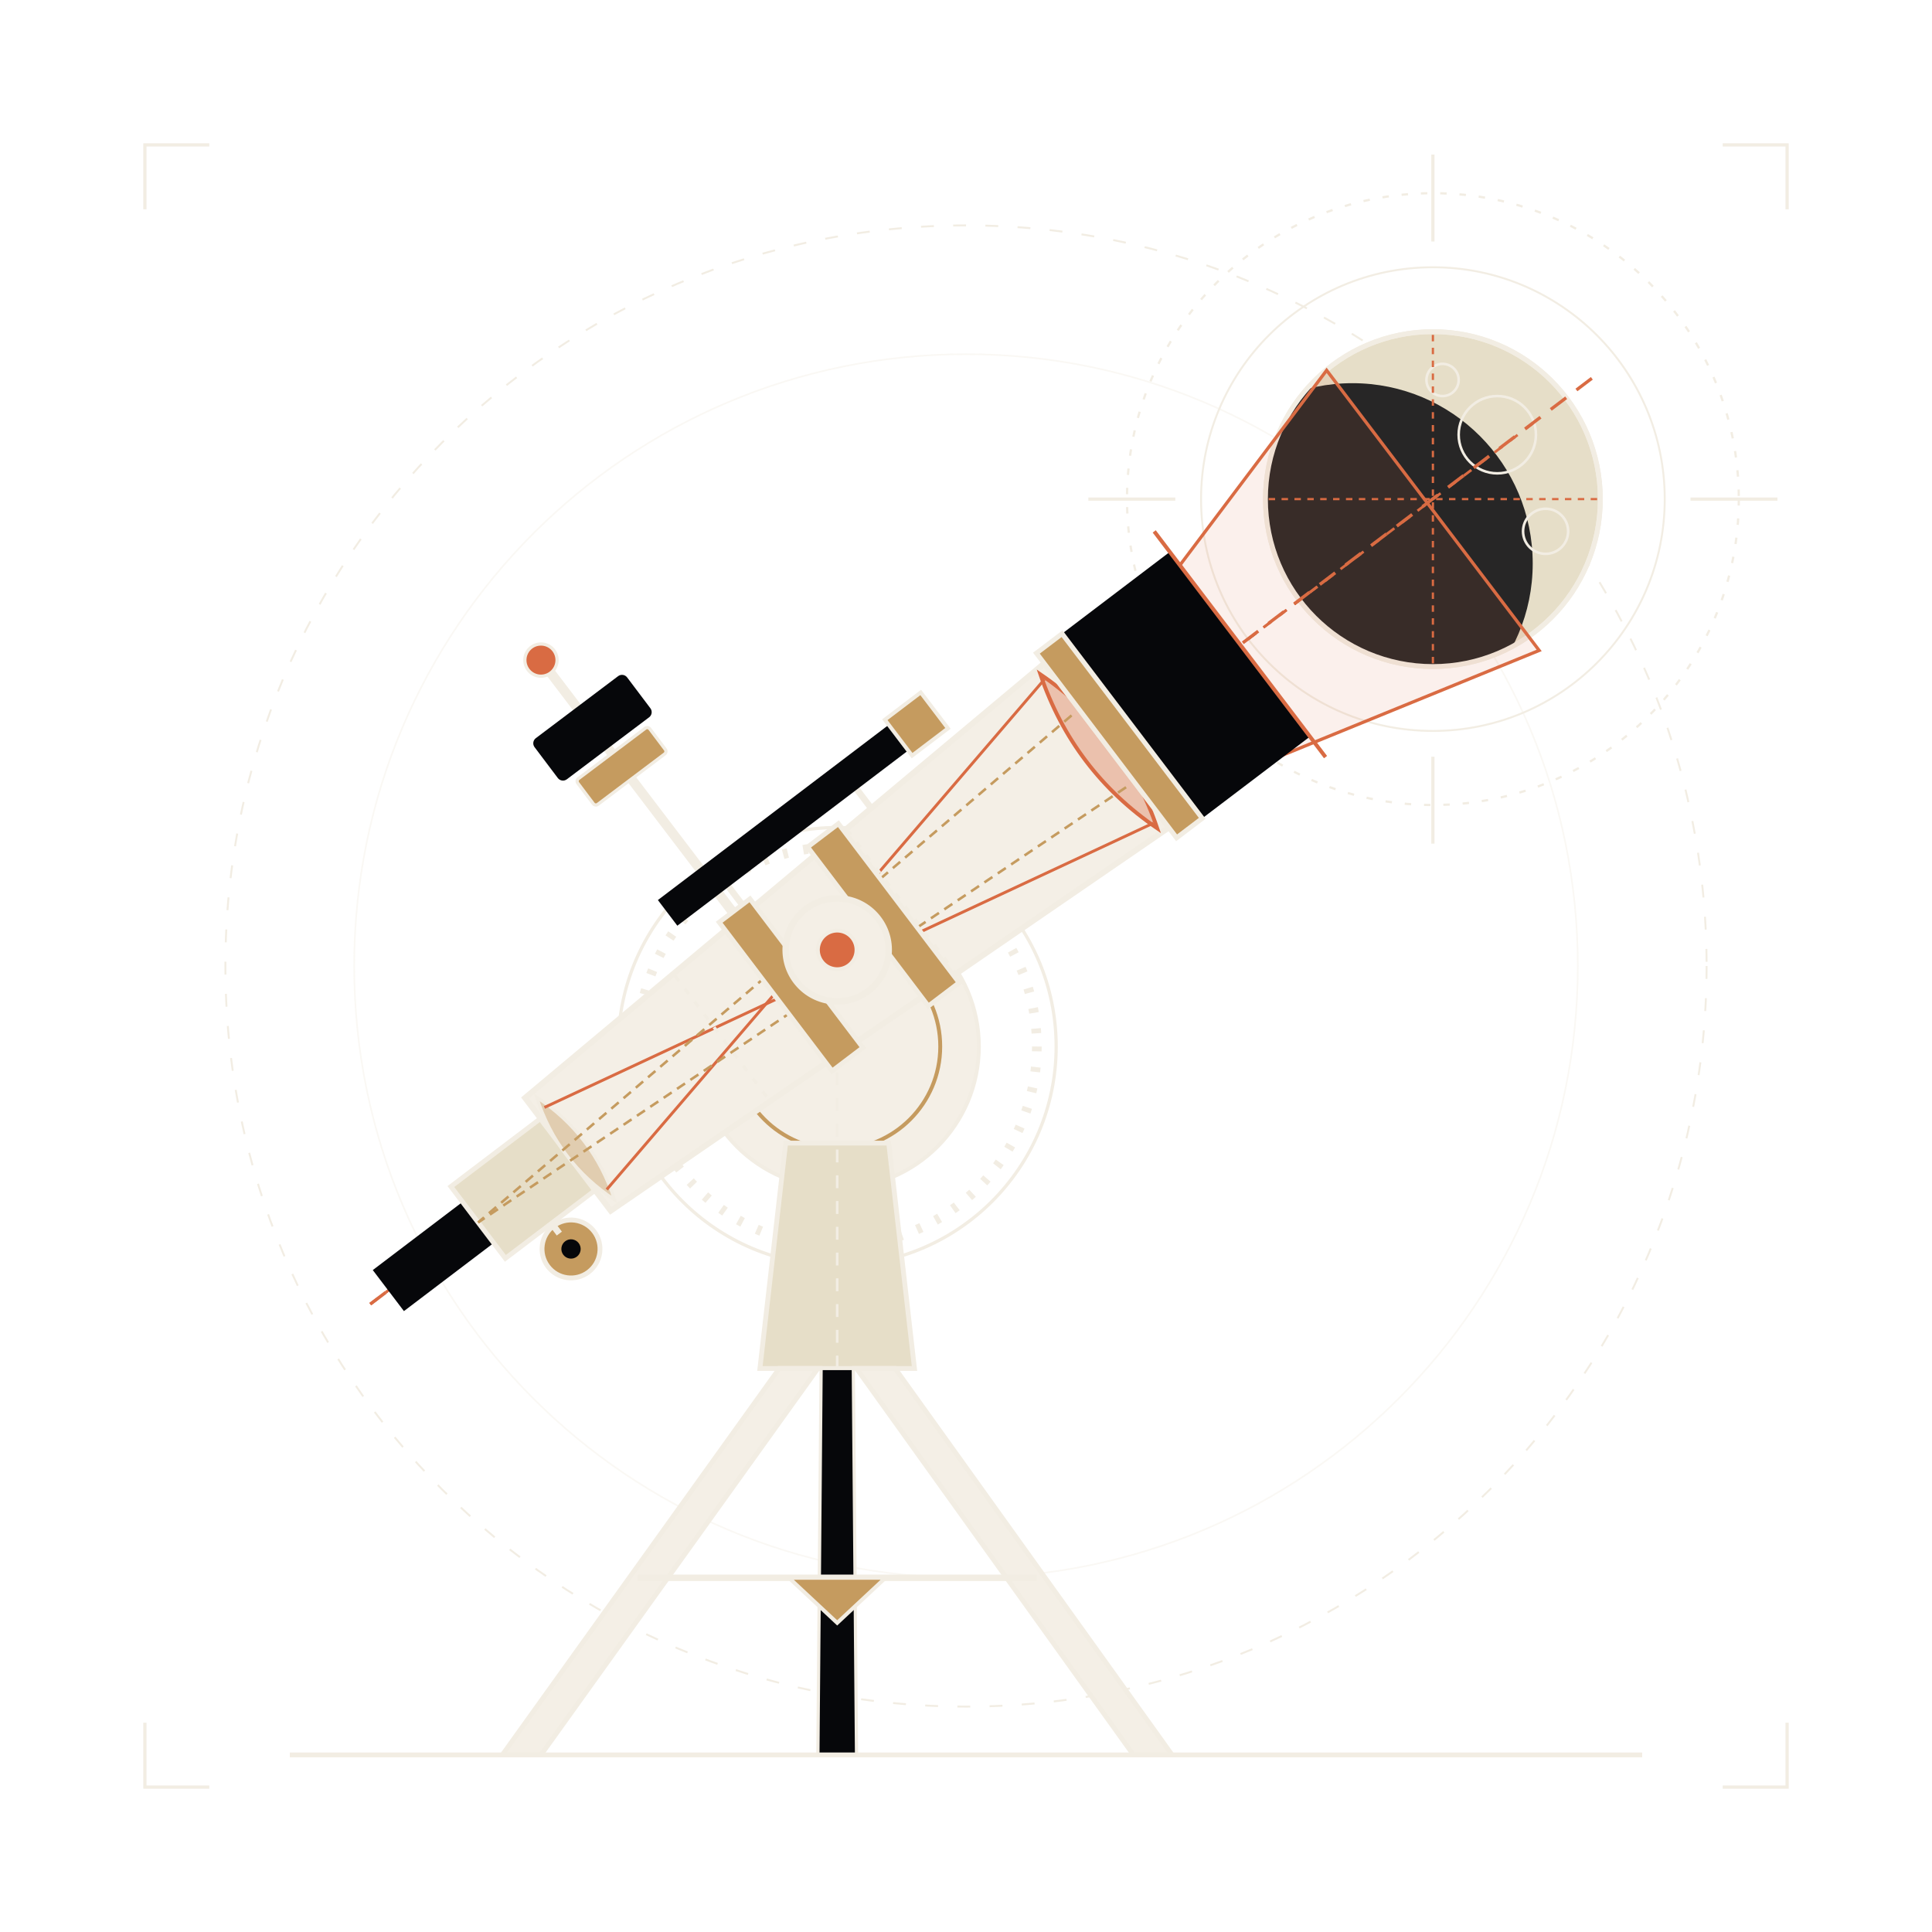
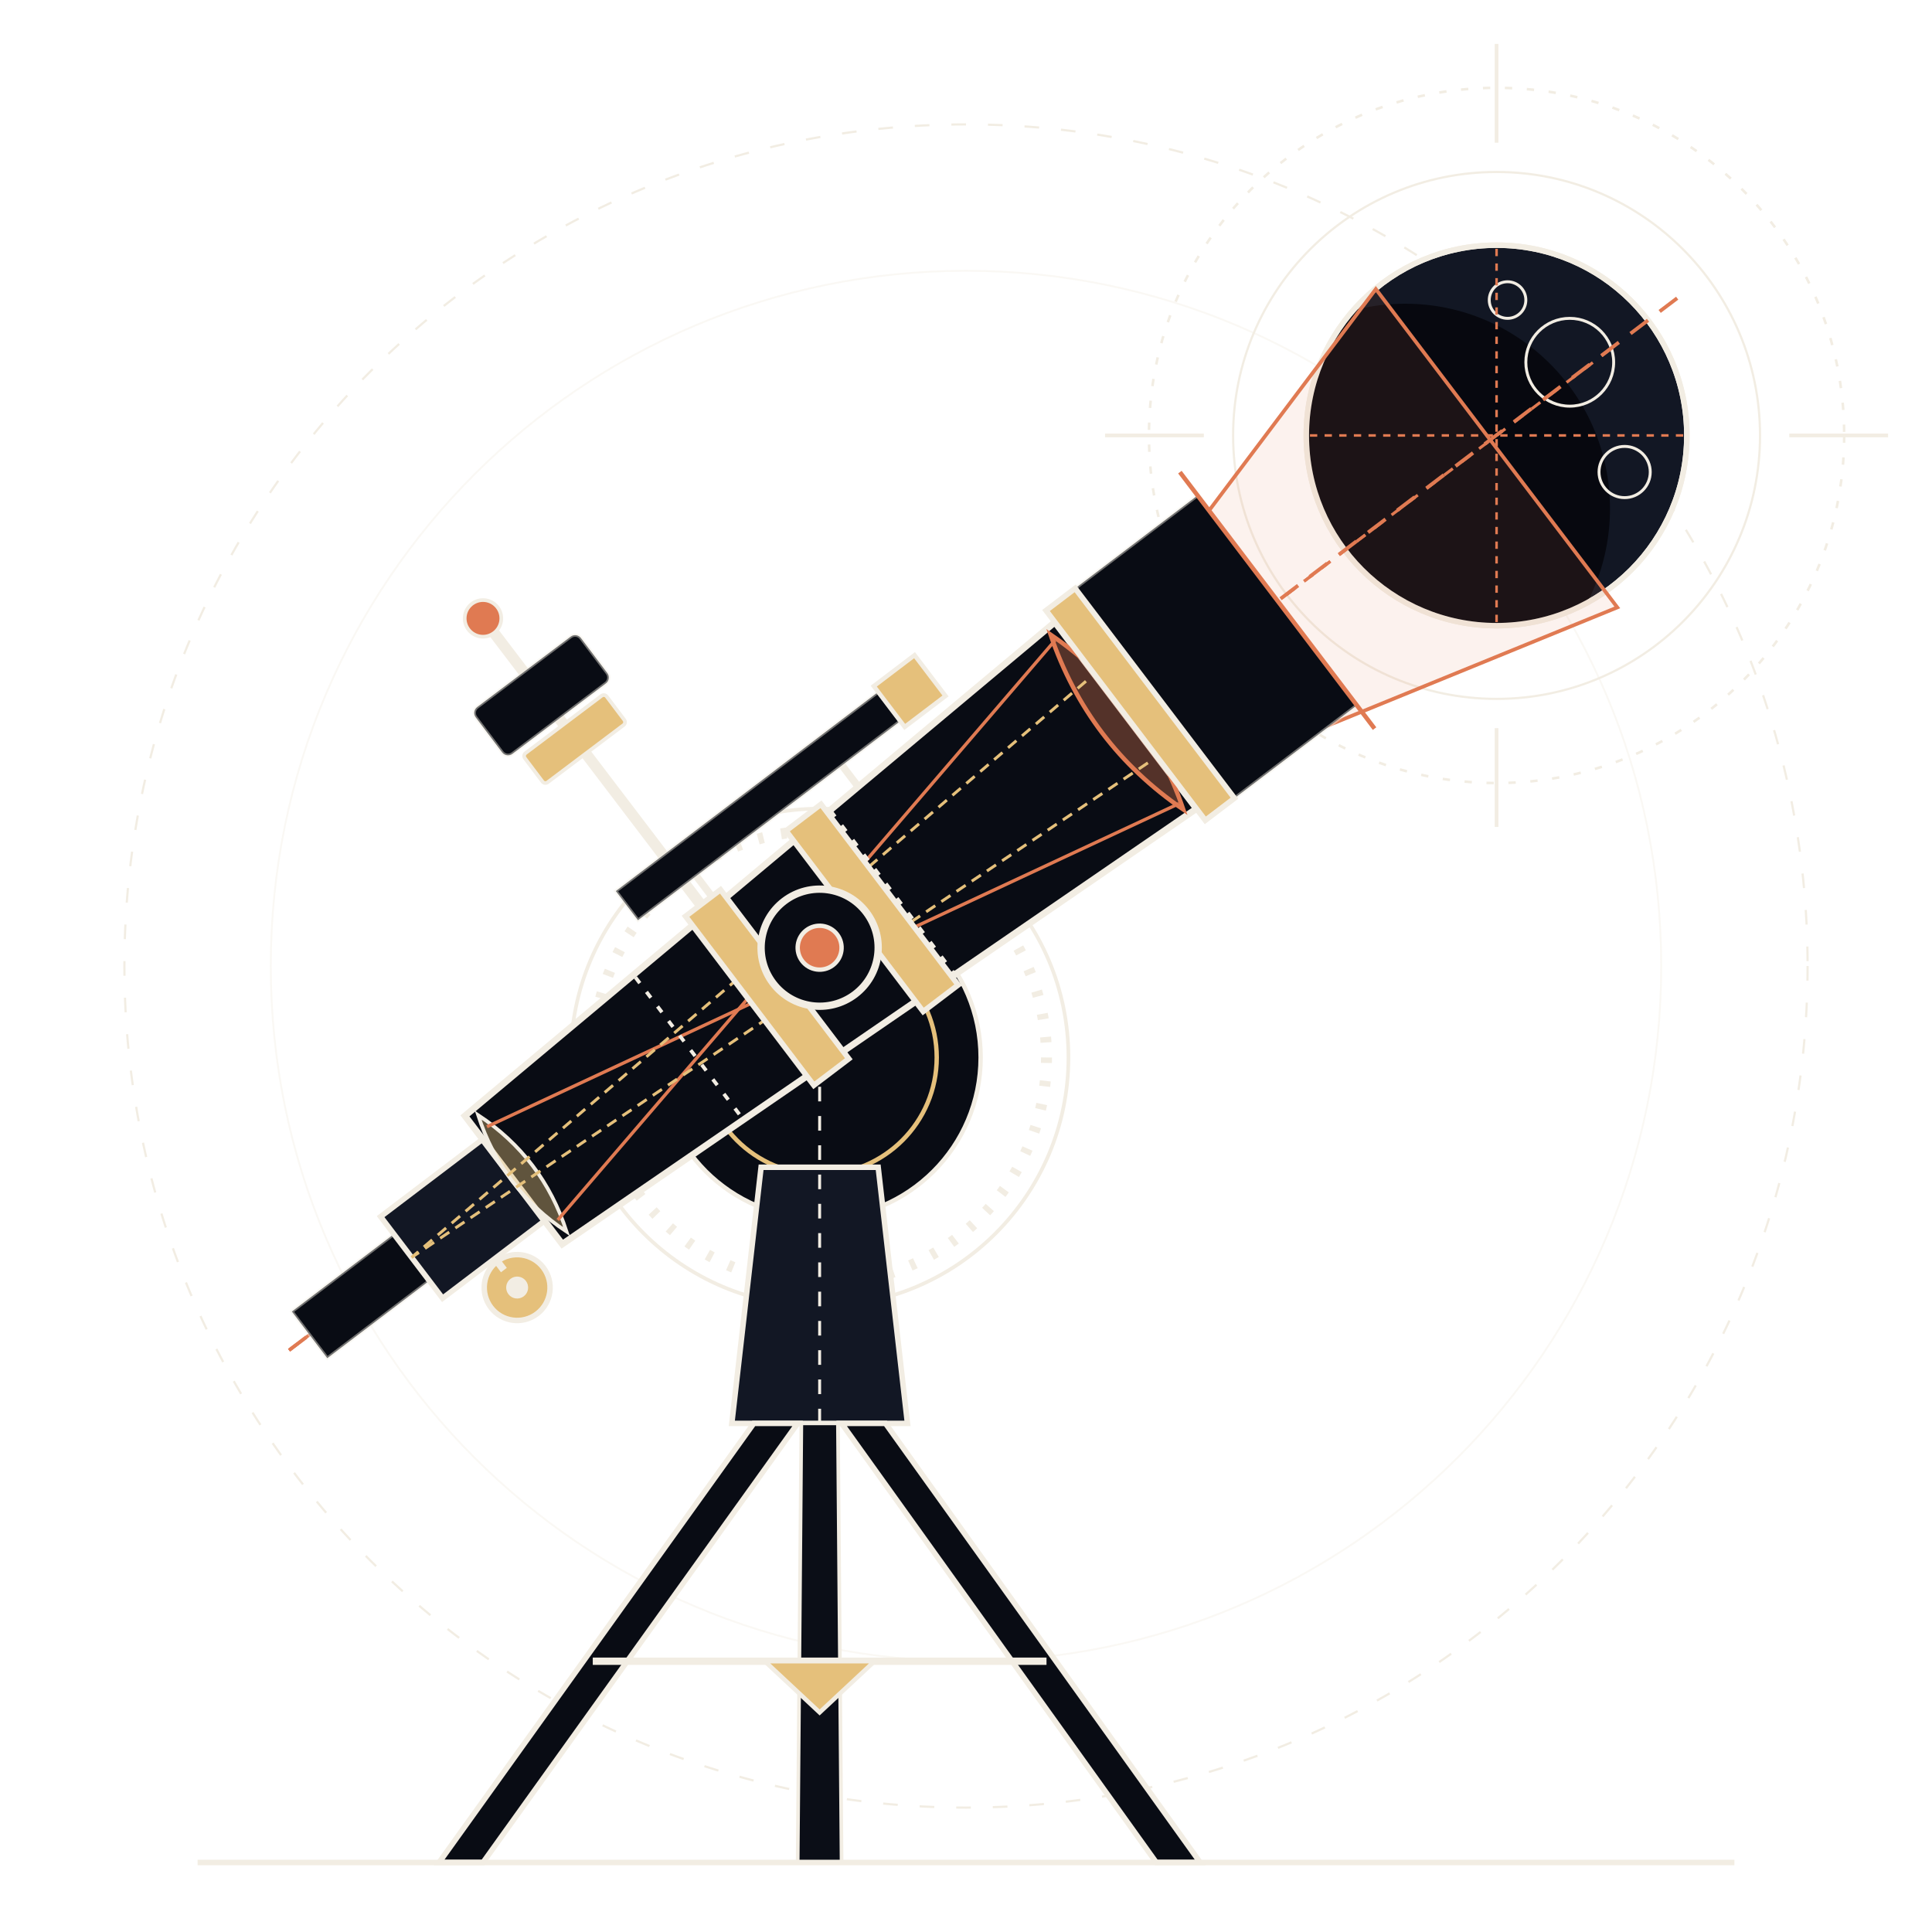
- <svg xmlns="http://www.w3.org/2000/svg" viewBox="0 0 600 600" width="100%" height="100%">
+ <svg xmlns="http://www.w3.org/2000/svg" viewBox="36 36 528 528" width="100%" height="100%">
  <defs>
    <pattern id="grid-1" width="30" height="30" patternUnits="userSpaceOnUse">
-       <path d="M 30 0 L 0 0 0 30" fill="none" stroke="#F2EDE3" stroke-width="0.4" stroke-opacity="0.15" />
+       <path d="M 30 0 L 0 0 0 30" fill="none" stroke="rgba(229,192,123,0.34)" stroke-width="0.4" stroke-opacity="0.15" />
    </pattern>
    <clipPath id="moon-clip">
      <circle cx="445" cy="155" r="52" />
    </clipPath>
  </defs>
-   <g stroke="#F2EDE3" stroke-width="1" fill="none">
-     <path d="M 45 65 L 45 45 L 65 45" />
-     <path d="M 555 65 L 555 45 L 535 45" />
-     <path d="M 45 535 L 45 555 L 65 555" />
-     <path d="M 555 535 L 555 555 L 535 555" />
-   </g>
  <g fill="none" stroke="#F2EDE3">
    <circle cx="300" cy="300" r="230" stroke-width="0.6" stroke-dasharray="4 6" />
    <circle cx="300" cy="300" r="190" stroke-width="0.5" stroke-opacity="0.4" />
    <circle cx="445" cy="155" r="95" stroke-width="0.7" stroke-dasharray="2 4" />
    <circle cx="445" cy="155" r="72" stroke-width="0.6" />
  </g>
  <g>
-     <circle cx="445" cy="155" r="52" fill="#E6DEC8" stroke="#F2EDE3" stroke-width="1.5" />
+     <circle cx="445" cy="155" r="52" fill="#121724" stroke="#F2EDE3" stroke-width="1.5" />
    <g clip-path="url(#moon-clip)">
-       <circle cx="420" cy="175" r="56" fill="#06070A" fill-opacity="0.85" />
+       <circle cx="420" cy="175" r="56" fill="#05070C" fill-opacity="0.85" />
      <circle cx="465" cy="135" r="12" fill="none" stroke="#F2EDE3" stroke-width="0.8" />
      <circle cx="480" cy="165" r="7" fill="none" stroke="#F2EDE3" stroke-width="0.8" />
      <circle cx="448" cy="118" r="5" fill="none" stroke="#F2EDE3" stroke-width="0.8" />
-       <line x1="390" y1="155" x2="500" y2="155" stroke="#D96B43" stroke-width="0.7" stroke-dasharray="2 2" />
-       <line x1="445" y1="100" x2="445" y2="210" stroke="#D96B43" stroke-width="0.7" stroke-dasharray="2 2" />
+       <line x1="390" y1="155" x2="500" y2="155" stroke="#E07A52" stroke-width="0.7" stroke-dasharray="2 2" />
+       <line x1="445" y1="100" x2="445" y2="210" stroke="#E07A52" stroke-width="0.7" stroke-dasharray="2 2" />
    </g>
    <circle cx="445" cy="155" r="52" fill="none" stroke="#F2EDE3" stroke-width="1.5" />
    <line x1="445" y1="48" x2="445" y2="75" stroke="#F2EDE3" stroke-width="1" />
    <line x1="445" y1="235" x2="445" y2="262" stroke="#F2EDE3" stroke-width="1" />
    <line x1="338" y1="155" x2="365" y2="155" stroke="#F2EDE3" stroke-width="1" />
    <line x1="525" y1="155" x2="552" y2="155" stroke="#F2EDE3" stroke-width="1" />
  </g>
-   <g stroke="#D96B43" fill="none">
+   <g stroke="#E07A52" fill="none">
    <line x1="115" y1="405" x2="495" y2="117" stroke-width="1" stroke-dasharray="6 4" />
    <line x1="115" y1="405" x2="412" y2="180" stroke-width="0.8" stroke-dasharray="3 3" />
    <line x1="115" y1="405" x2="478" y2="130" stroke-width="0.8" stroke-dasharray="3 3" />
-     <polygon points="348,200 412,115 478,202 380,242" fill="#D96B43" fill-opacity="0.1" />
+     <polygon points="348,200 412,115 478,202 380,242" fill="#E07A52" fill-opacity="0.1" />
  </g>
  <g transform="translate(260, 325)">
    <circle cx="0" cy="0" r="68" fill="none" stroke="#F2EDE3" stroke-width="1" />
    <circle cx="0" cy="0" r="62" fill="none" stroke="#F2EDE3" stroke-width="3" stroke-dasharray="1.5 4.9" />
-     <circle cx="0" cy="0" r="44" fill="#F4EFE6" stroke="#F2EDE3" stroke-width="1.2" />
-     <circle cx="0" cy="0" r="32" fill="none" stroke="#C59B5F" stroke-width="1.2" />
+     <circle cx="0" cy="0" r="44" fill="#090C14" stroke="#F2EDE3" stroke-width="1.2" />
+     <circle cx="0" cy="0" r="32" fill="none" stroke="#E5C07B" stroke-width="1.2" />
    <line x1="-22" y1="-28" x2="-92" y2="-120" stroke="#F2EDE3" stroke-width="3" />
    <g transform="translate(-76, -99) rotate(-37)">
-       <rect x="-18" y="-8" width="36" height="16" rx="2" fill="#06070A" />
-       <rect x="-14" y="10" width="28" height="10" rx="1" fill="#C59B5F" stroke="#F2EDE3" stroke-width="1" />
+       <rect x="-18" y="-8" width="36" height="16" rx="2" fill="#090C14" stroke="rgba(242,237,227,0.45)" stroke-width="0.9" />
+       <rect x="-14" y="10" width="28" height="10" rx="1" fill="#E5C07B" stroke="#F2EDE3" stroke-width="1" />
    </g>
-     <circle cx="-92" cy="-120" r="5" fill="#D96B43" stroke="#F2EDE3" stroke-width="1" />
+     <circle cx="-92" cy="-120" r="5" fill="#E07A52" stroke="#F2EDE3" stroke-width="1" />
  </g>
  <g stroke="#F2EDE3" fill="none">
-     <path d="M 244 355 L 276 355 L 284 425 L 236 425 Z" fill="#E6DEC8" stroke-width="1.5" />
+     <path d="M 244 355 L 276 355 L 284 425 L 236 425 Z" fill="#121724" stroke-width="1.5" />
    <line x1="260" y1="325" x2="260" y2="545" stroke-width="0.8" stroke-dasharray="4 4" />
-     <polygon points="242,425 254,425 168,545 156,545" fill="#F4EFE6" stroke-width="1.5" />
-     <polygon points="266,425 278,425 364,545 352,545" fill="#F4EFE6" stroke-width="1.5" />
-     <polygon points="255,425 265,425 266,545 254,545" fill="#06070A" />
+     <polygon points="242,425 254,425 168,545 156,545" fill="#090C14" stroke-width="1.5" />
+     <polygon points="266,425 278,425 364,545 352,545" fill="#090C14" stroke-width="1.5" />
+     <polygon points="255,425 265,425 266,545 254,545" fill="#0B0E17" stroke="#F2EDE3" stroke-width="1" />
    <line x1="198" y1="490" x2="322" y2="490" stroke-width="2" />
-     <polygon points="245,490 275,490 260,504" fill="#C59B5F" stroke-width="1.2" />
+     <polygon points="245,490 275,490 260,504" fill="#E5C07B" stroke-width="1.2" />
    <line x1="90" y1="545" x2="510" y2="545" stroke-width="1.5" />
  </g>
  <g transform="translate(260, 295) rotate(-37.2)">
    <g transform="translate(10, -42)">
      <line x1="-25" y1="18" x2="-25" y2="4" stroke="#F2EDE3" stroke-width="2" />
      <line x1="25" y1="18" x2="25" y2="4" stroke="#F2EDE3" stroke-width="2" />
-       <rect x="-45" y="-4" width="90" height="10" fill="#06070A" />
-       <rect x="45" y="-6" width="14" height="14" fill="#C59B5F" stroke="#F2EDE3" stroke-width="1.2" />
+       <rect x="-45" y="-4" width="90" height="10" fill="#090C14" stroke="rgba(242,237,227,0.45)" stroke-width="0.9" />
+       <rect x="45" y="-6" width="14" height="14" fill="#E5C07B" stroke="#F2EDE3" stroke-width="1.2" />
    </g>
-     <rect x="-175" y="-8" width="35" height="16" fill="#06070A" />
-     <rect x="-140" y="-14" width="35" height="28" fill="#E6DEC8" stroke="#F2EDE3" stroke-width="1.5" />
-     <circle cx="-122" cy="24" r="9" fill="#C59B5F" stroke="#F2EDE3" stroke-width="1.5" />
-     <circle cx="-122" cy="24" r="3" fill="#06070A" />
+     <rect x="-175" y="-8" width="35" height="16" fill="#090C14" stroke="rgba(242,237,227,0.45)" stroke-width="0.9" />
+     <rect x="-140" y="-14" width="35" height="28" fill="#121724" stroke="#F2EDE3" stroke-width="1.5" />
+     <circle cx="-122" cy="24" r="9" fill="#E5C07B" stroke="#F2EDE3" stroke-width="1.5" />
+     <circle cx="-122" cy="24" r="3" fill="#F2EDE3" />
    <line x1="-122" y1="14" x2="-122" y2="18" stroke="#F2EDE3" stroke-width="2" />
-     <polygon points="-105,-22 105,-32 105,32 -105,22" fill="#F4EFE6" stroke="#F2EDE3" stroke-width="1.8" />
-     <path d="M 102,-30 Q 92,0 102,30 Q 112,0 102,-30 Z" fill="#D96B43" fill-opacity="0.35" stroke="#D96B43" stroke-width="1.2" />
-     <path d="M -102,-20 Q -95,0 -102,20 Q -109,0 -102,-20 Z" fill="#C59B5F" fill-opacity="0.4" stroke="#F2EDE3" stroke-width="1" />
-     <line x1="102" y1="-28" x2="-102" y2="16" stroke="#D96B43" stroke-width="0.9" />
-     <line x1="102" y1="28" x2="-102" y2="-16" stroke="#D96B43" stroke-width="0.9" />
-     <line x1="102" y1="-14" x2="-140" y2="0" stroke="#C59B5F" stroke-width="0.8" stroke-dasharray="3 2" />
-     <line x1="102" y1="14" x2="-140" y2="0" stroke="#C59B5F" stroke-width="0.8" stroke-dasharray="3 2" />
+     <polygon points="-105,-22 105,-32 105,32 -105,22" fill="#090C14" stroke="#F2EDE3" stroke-width="1.8" />
+     <path d="M 102,-30 Q 92,0 102,30 Q 112,0 102,-30 Z" fill="#E07A52" fill-opacity="0.35" stroke="#E07A52" stroke-width="1.2" />
+     <path d="M -102,-20 Q -95,0 -102,20 Q -109,0 -102,-20 Z" fill="#E5C07B" fill-opacity="0.4" stroke="#F2EDE3" stroke-width="1" />
+     <line x1="102" y1="-28" x2="-102" y2="16" stroke="#E07A52" stroke-width="0.9" />
+     <line x1="102" y1="28" x2="-102" y2="-16" stroke="#E07A52" stroke-width="0.9" />
+     <line x1="102" y1="-14" x2="-140" y2="0" stroke="#E5C07B" stroke-width="0.8" stroke-dasharray="3 2" />
+     <line x1="102" y1="14" x2="-140" y2="0" stroke="#E5C07B" stroke-width="0.8" stroke-dasharray="3 2" />
    <line x1="-45" y1="-24" x2="-45" y2="24" stroke="#F2EDE3" stroke-width="1" stroke-dasharray="2 3" />
    <line x1="25" y1="-28" x2="25" y2="28" stroke="#F2EDE3" stroke-width="1" stroke-dasharray="2 3" />
-     <rect x="-24" y="-29" width="12" height="58" fill="#C59B5F" stroke="#F2EDE3" stroke-width="1.5" />
-     <rect x="12" y="-31" width="12" height="62" fill="#C59B5F" stroke="#F2EDE3" stroke-width="1.5" />
-     <rect x="105" y="-36" width="52" height="72" fill="#06070A" />
-     <rect x="105" y="-36" width="10" height="72" fill="#C59B5F" stroke="#F2EDE3" stroke-width="1.5" />
-     <line x1="157" y1="-44" x2="157" y2="44" stroke="#D96B43" stroke-width="1.2" />
-     <circle cx="0" cy="0" r="16" fill="#F4EFE6" stroke="#F2EDE3" stroke-width="2" />
-     <circle cx="0" cy="0" r="6" fill="#D96B43" stroke="#F2EDE3" stroke-width="1.2" />
+     <rect x="-24" y="-29" width="12" height="58" fill="#E5C07B" stroke="#F2EDE3" stroke-width="1.5" />
+     <rect x="12" y="-31" width="12" height="62" fill="#E5C07B" stroke="#F2EDE3" stroke-width="1.5" />
+     <rect x="105" y="-36" width="52" height="72" fill="#090C14" stroke="rgba(242,237,227,0.45)" stroke-width="0.9" />
+     <rect x="105" y="-36" width="10" height="72" fill="#E5C07B" stroke="#F2EDE3" stroke-width="1.5" />
+     <line x1="157" y1="-44" x2="157" y2="44" stroke="#E07A52" stroke-width="1.2" />
+     <circle cx="0" cy="0" r="16" fill="#090C14" stroke="#F2EDE3" stroke-width="2" />
+     <circle cx="0" cy="0" r="6" fill="#E07A52" stroke="#F2EDE3" stroke-width="1.2" />
  </g>
-   <g font-family="monospace" font-size="10" fill="#06070A" letter-spacing="1.5">
- </g>
</svg>
